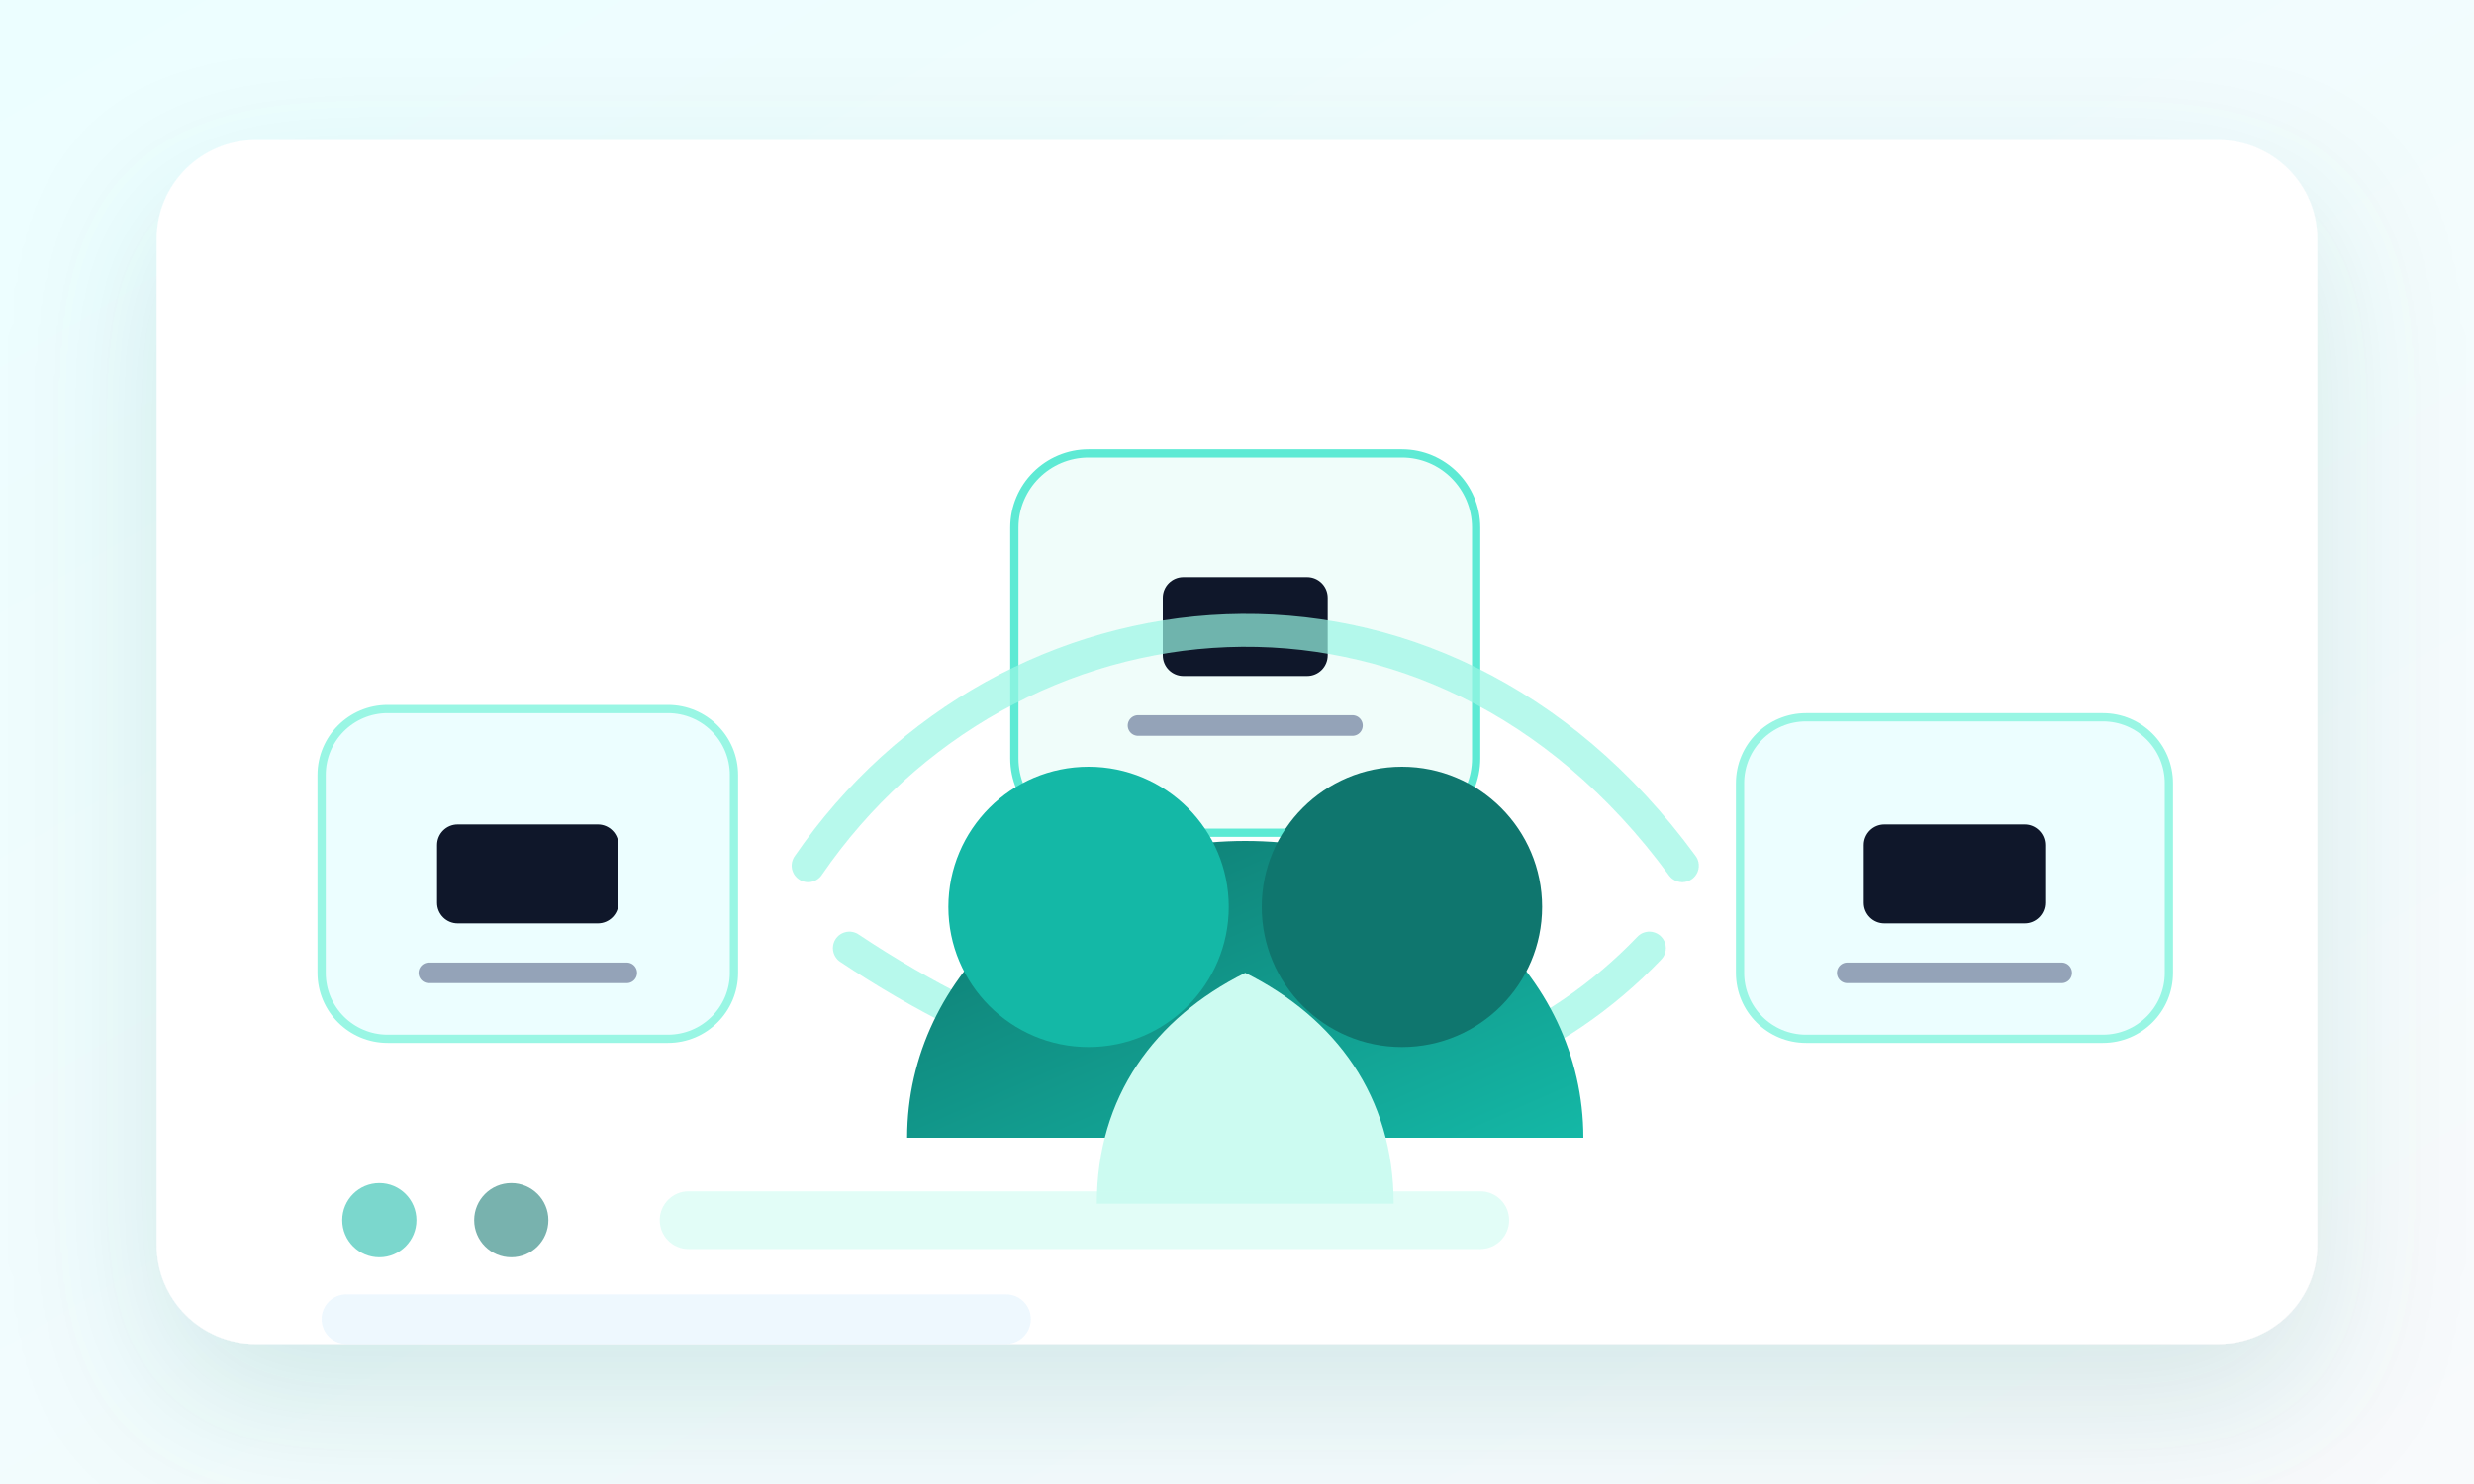
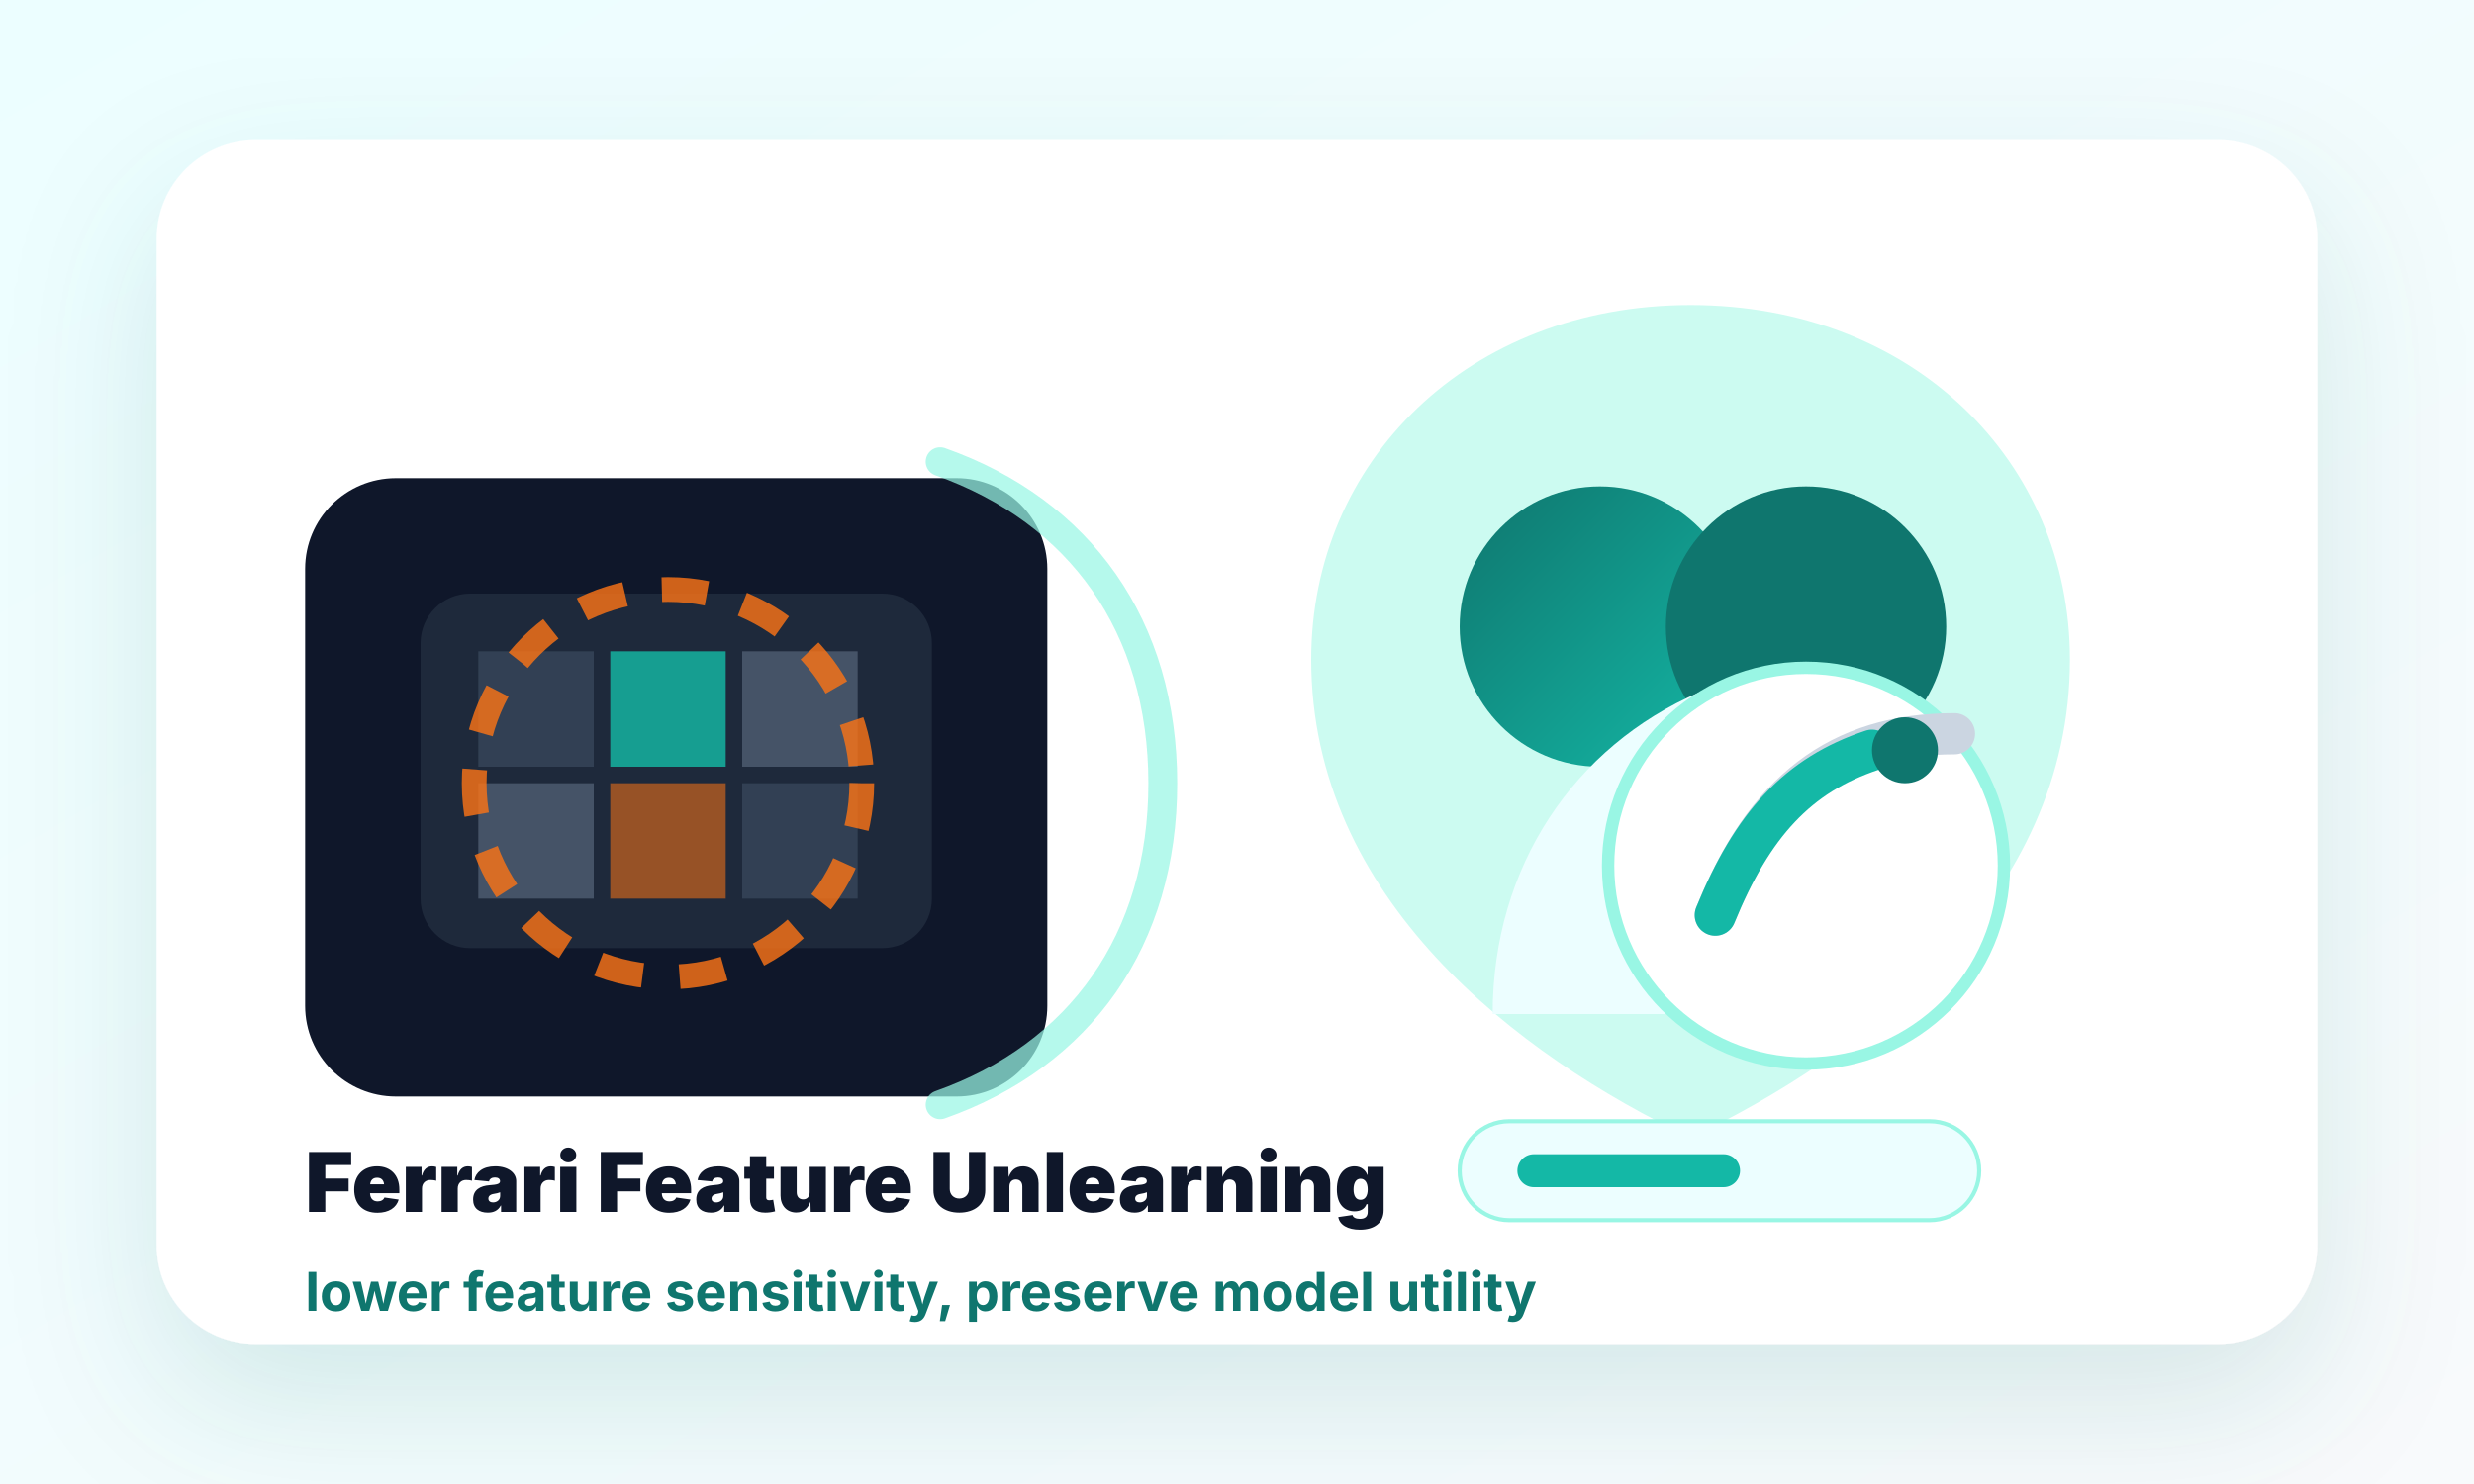
- <svg xmlns="http://www.w3.org/2000/svg" viewBox="0 0 600 360" role="img" aria-label="Editorial illustration of federated learning">
+ <svg xmlns="http://www.w3.org/2000/svg" viewBox="0 0 600 360" role="img" aria-label="Ferrari federated feature unlearning illustration">
  <defs>
    <linearGradient id="bg" x1="0" y1="0" x2="1" y2="1">
      <stop offset="0" stop-color="#ecfeff" />
      <stop offset="1" stop-color="#f8fafc" />
    </linearGradient>
-     <linearGradient id="cloud" x1="0" y1="0" x2="1" y2="1">
+     <linearGradient id="teal" x1="0" y1="0" x2="1" y2="1">
      <stop offset="0" stop-color="#0f766e" />
      <stop offset="1" stop-color="#14b8a6" />
    </linearGradient>
    <filter id="shadow" x="-20%" y="-20%" width="140%" height="140%">
      <feDropShadow dx="0" dy="14" stdDeviation="18" flood-color="#0f766e" flood-opacity=".14" />
    </filter>
  </defs>
  <rect width="600" height="360" fill="url(#bg)" />
  <rect x="38" y="34" width="524" height="292" rx="24" fill="#ffffff" filter="url(#shadow)" />
-   <g transform="translate(78 82)">
-     <rect x="0" y="90" width="100" height="80" rx="16" fill="#ecfeff" stroke="#99f6e4" stroke-width="2" />
-     <rect x="168" y="28" width="112" height="92" rx="18" fill="#f0fdfa" stroke="#5eead4" stroke-width="2" />
-     <rect x="344" y="92" width="104" height="78" rx="16" fill="#ecfeff" stroke="#99f6e4" stroke-width="2" />
-     <g fill="#0f172a">
-       <rect x="28" y="118" width="44" height="24" rx="5" />
-       <rect x="204" y="58" width="40" height="24" rx="5" />
-       <rect x="374" y="118" width="44" height="24" rx="5" />
+   <g transform="translate(74 78)">
+     <rect x="0" y="38" width="180" height="150" rx="22" fill="#0f172a" />
+     <rect x="28" y="66" width="124" height="86" rx="12" fill="#1e293b" />
+     <g opacity=".95">
+       <rect x="42" y="80" width="28" height="28" fill="#334155" />
+       <rect x="74" y="80" width="28" height="28" fill="#14b8a6" opacity=".85" />
+       <rect x="106" y="80" width="28" height="28" fill="#475569" />
+       <rect x="42" y="112" width="28" height="28" fill="#475569" />
+       <rect x="74" y="112" width="28" height="28" fill="#f97316" opacity=".58" />
+       <rect x="106" y="112" width="28" height="28" fill="#334155" />
    </g>
-     <g stroke="#94a3b8" stroke-width="5" stroke-linecap="round">
-       <path d="M26 154h48" />
-       <path d="M198 94h52" />
-       <path d="M370 154h52" />
-     </g>
-     <path d="M118 128c48-70 152-82 212 0" fill="none" stroke="#99f6e4" stroke-width="8" stroke-linecap="round" opacity=".7" />
-     <path d="M128 148c72 48 148 48 194 0" fill="none" stroke="#99f6e4" stroke-width="8" stroke-linecap="round" opacity=".7" />
-     <path d="M224 122c46 0 82 32 82 72h-164c0-40 36-72 82-72z" fill="url(#cloud)" />
-     <circle cx="186" cy="138" r="34" fill="#14b8a6" />
-     <circle cx="262" cy="138" r="34" fill="#0f766e" />
-     <path d="M224 154c-22 11-36 30-36 56h72c0-26-14-45-36-56z" fill="#ccfbf1" />
+     <circle cx="88" cy="112" r="47" fill="none" stroke="#f97316" stroke-width="6" stroke-dasharray="11 9" opacity=".82" />
+     <path d="M154 34c34 12 54 40 54 78s-20 66-54 78" fill="none" stroke="#99f6e4" stroke-width="7" stroke-linecap="round" opacity=".72" />
  </g>
-   <g opacity=".56">
-     <circle cx="92" cy="296" r="9" fill="#14b8a6" />
-     <circle cx="124" cy="296" r="9" fill="#0f766e" />
-     <rect x="160" y="289" width="206" height="14" rx="7" fill="#ccfbf1" />
-     <rect x="78" y="314" width="172" height="12" rx="6" fill="#e0f2fe" />
+   <g transform="translate(318 74)">
+     <path d="M92 0c54 0 92 38 92 86 0 58-50 96-92 116C50 182 0 144 0 86 0 38 38 0 92 0z" fill="#ccfbf1" />
+     <circle cx="70" cy="78" r="34" fill="url(#teal)" />
+     <circle cx="120" cy="78" r="34" fill="#0f766e" />
+     <path d="M94 94c-30 13-50 42-50 78h100c0-36-20-65-50-78z" fill="#ecfeff" />
+     <rect x="36" y="198" width="126" height="24" rx="12" fill="#ecfeff" stroke="#99f6e4" />
+     <rect x="50" y="206" width="54" height="8" rx="4" fill="#14b8a6" />
+   </g>
+   <g transform="translate(386 158)">
+     <circle cx="52" cy="52" r="48" fill="#ffffff" stroke="#99f6e4" stroke-width="3" />
+     <path d="M30 64c12-30 30-44 58-44" fill="none" stroke="#cbd5e1" stroke-width="10" stroke-linecap="round" />
+     <path d="M30 64c9-22 20-34 38-40" fill="none" stroke="#14b8a6" stroke-width="10" stroke-linecap="round" />
+     <circle cx="76" cy="24" r="8" fill="#0f766e" />
+   </g>
+   <g font-family="Inter, Arial, sans-serif">
+     <text x="74" y="294" font-size="20" font-weight="900" fill="#0f172a">Ferrari Feature Unlearning</text>
+     <text x="74" y="318" font-size="13" font-weight="700" fill="#0f766e">lower feature sensitivity, preserve model utility</text>
  </g>
</svg>
